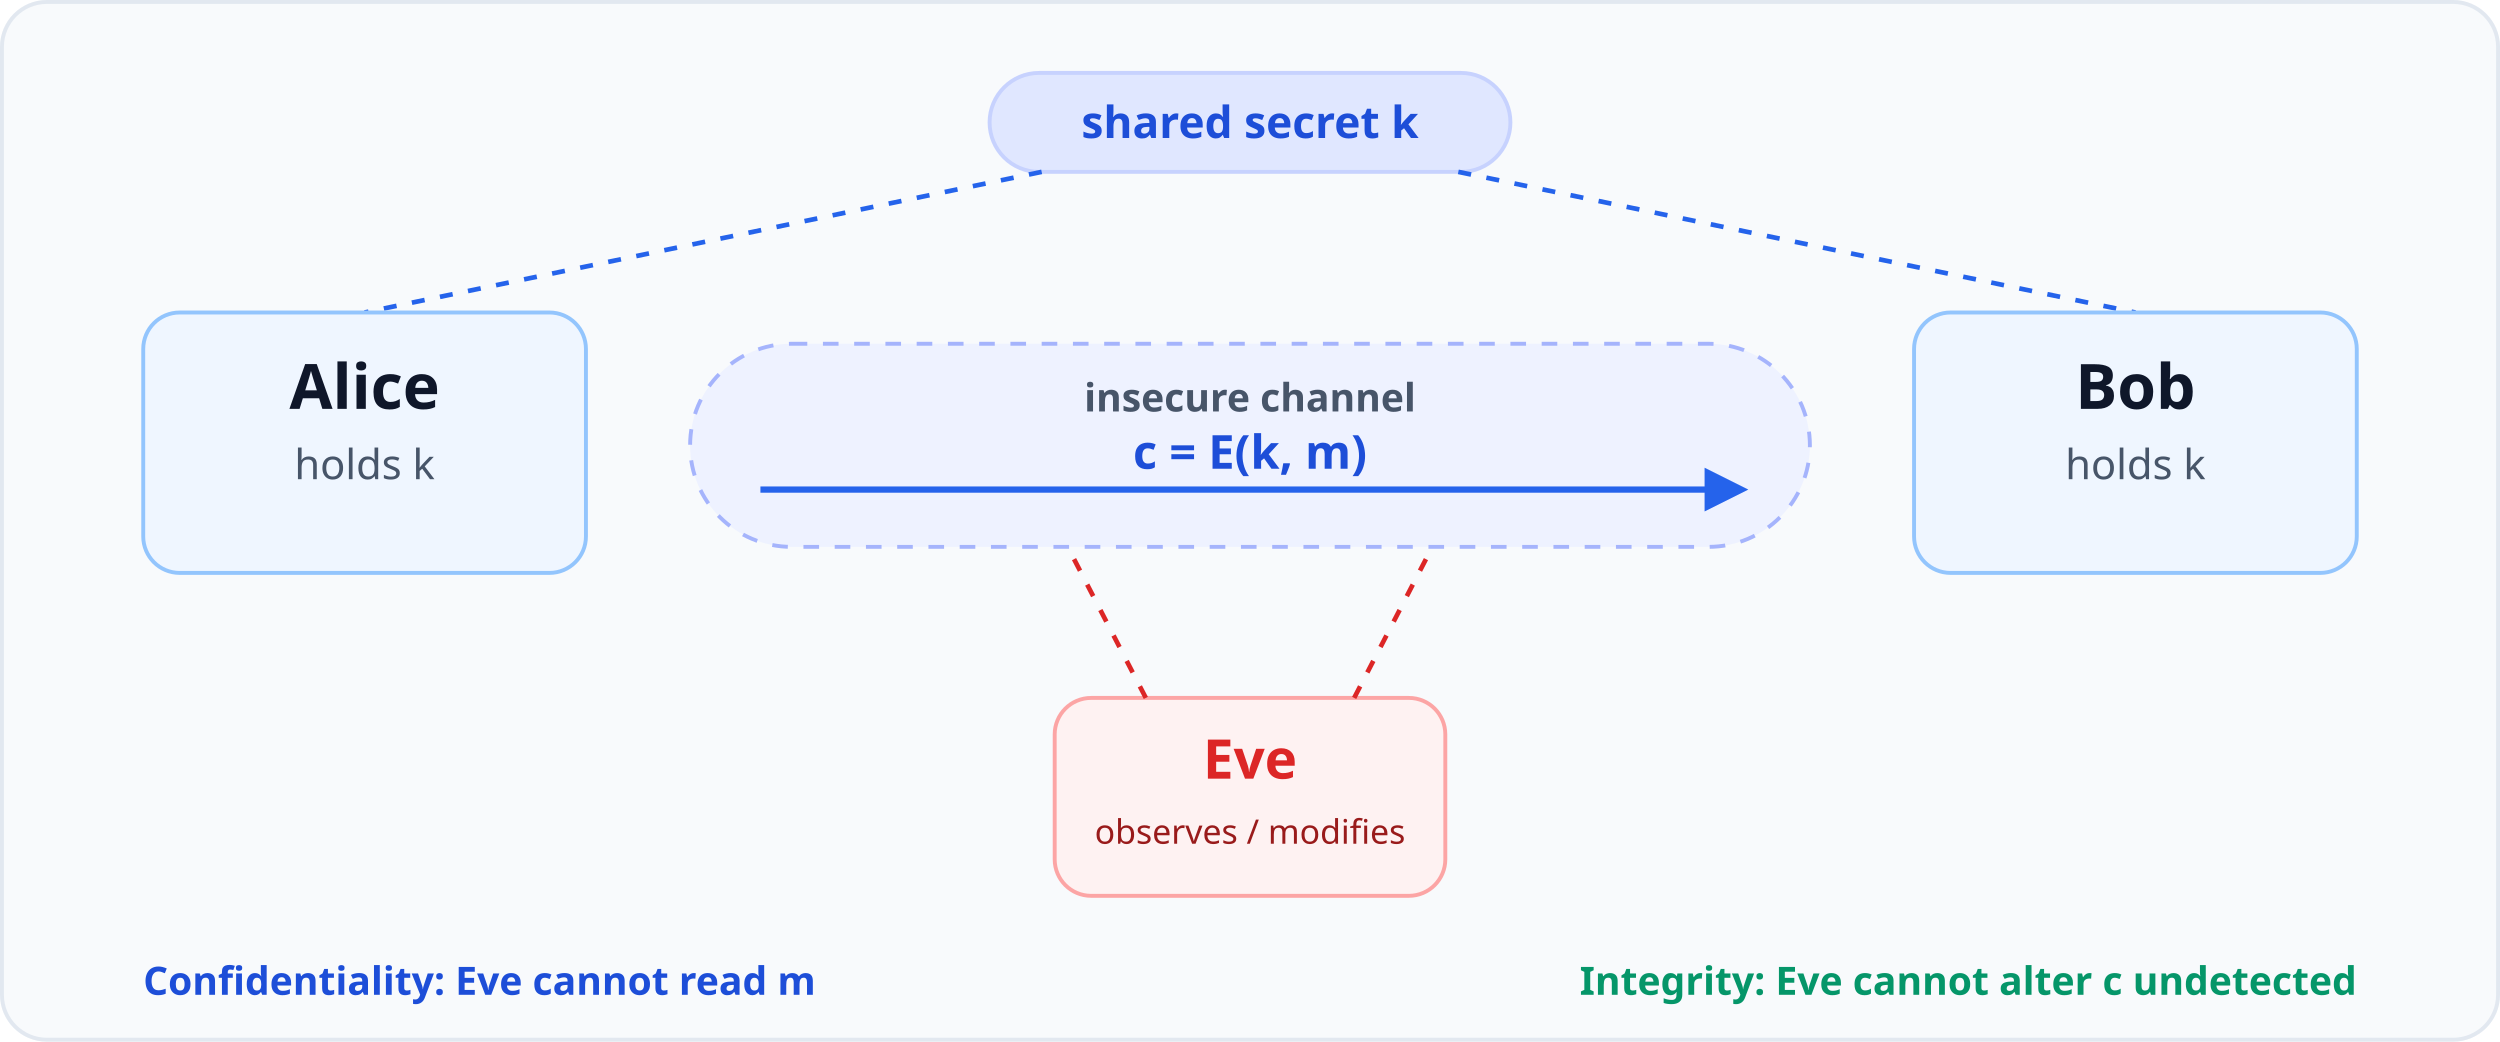
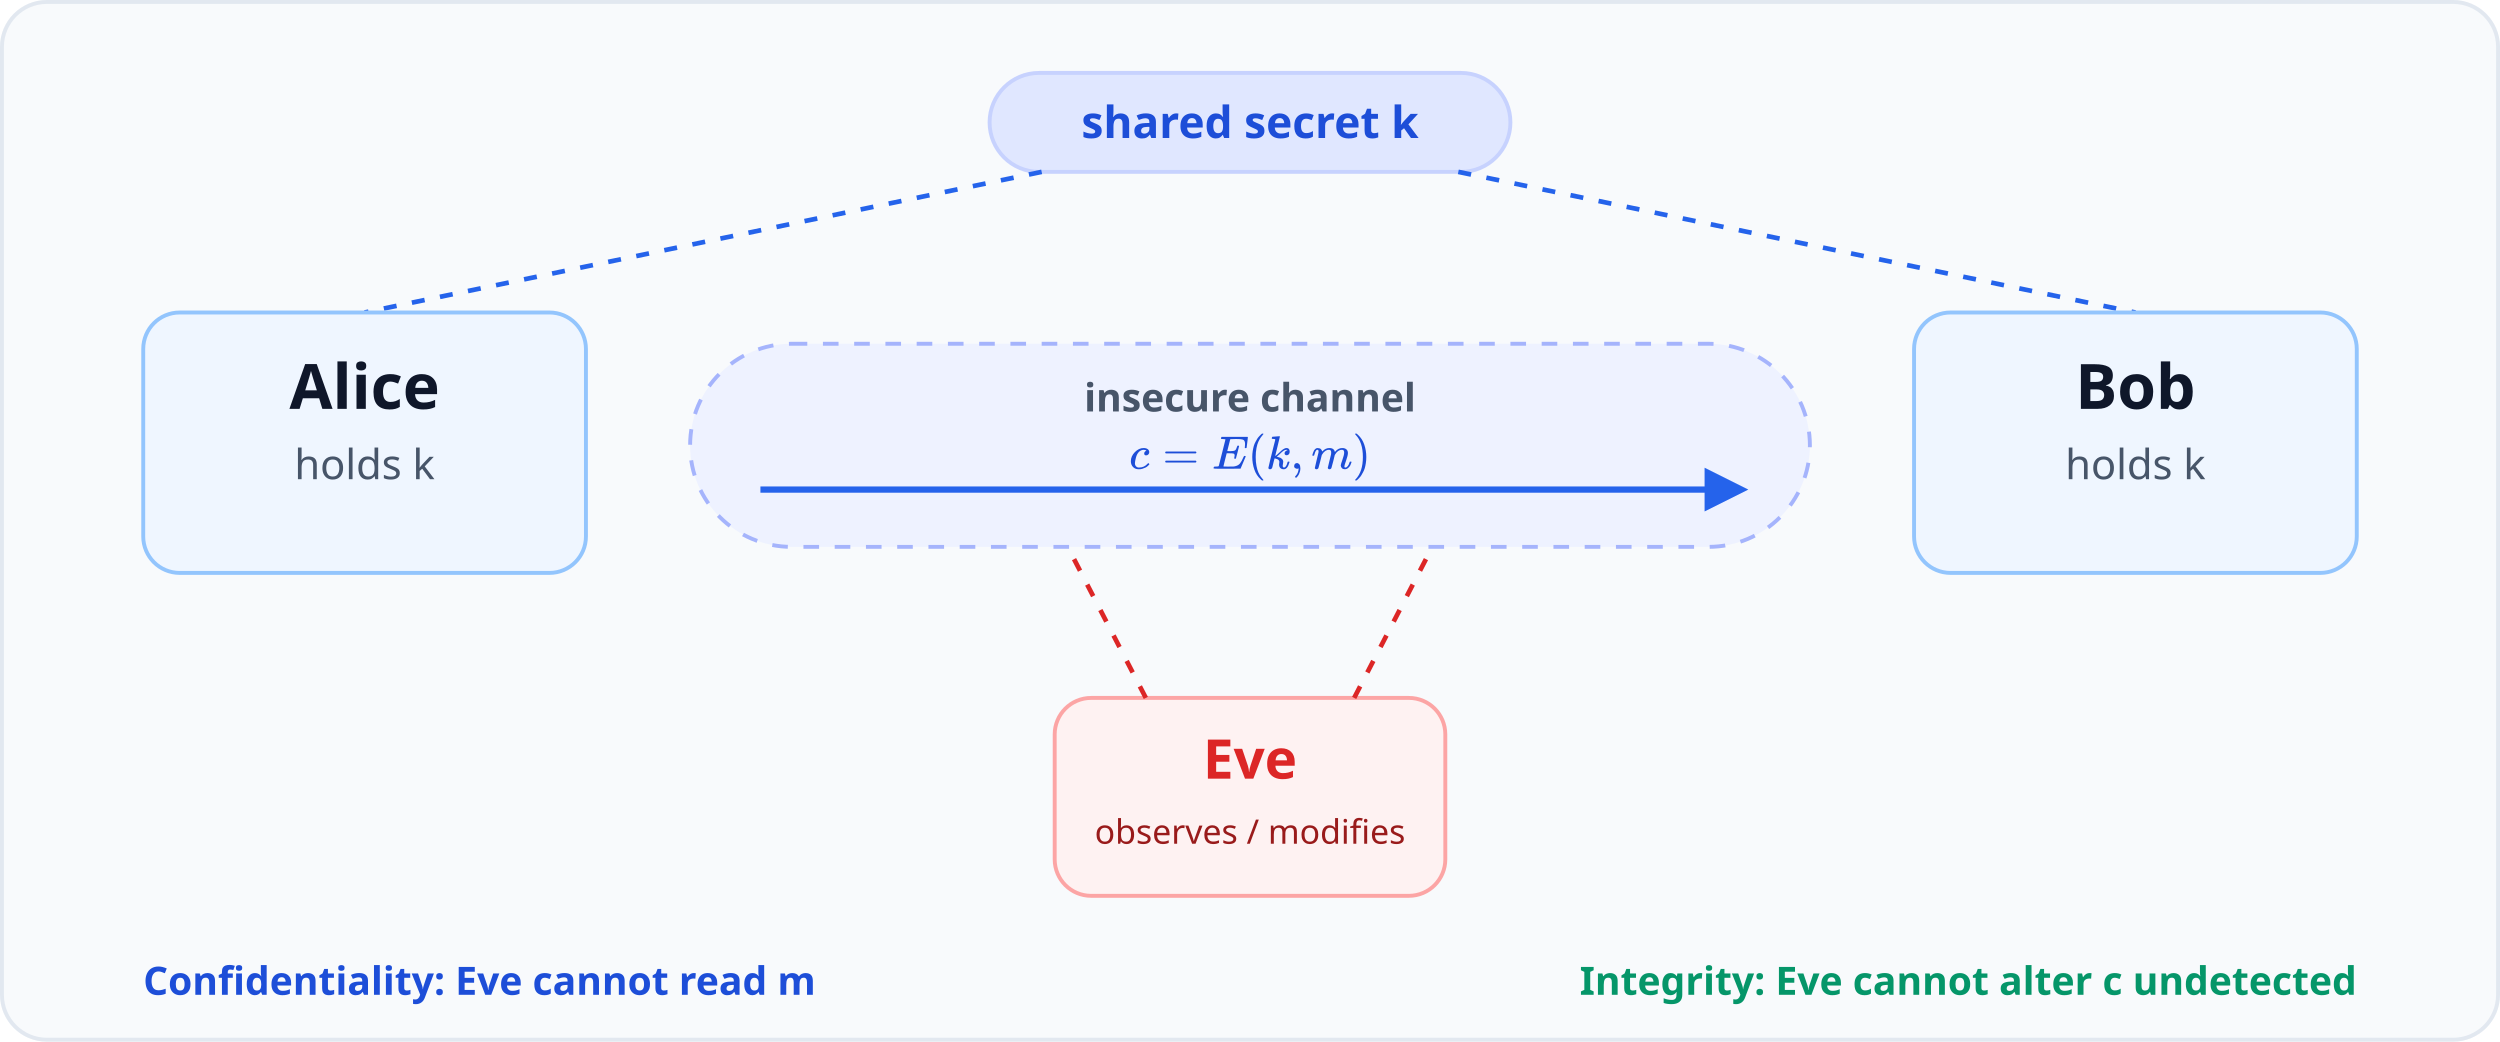
- <svg xmlns="http://www.w3.org/2000/svg" viewBox="0 0 960 400" width="960" height="400" role="img" aria-labelledby="t d" font-family="'IBM Plex Sans', sans-serif">
+ <svg xmlns="http://www.w3.org/2000/svg" xmlns:xlink="http://www.w3.org/1999/xlink" viewBox="0 0 960 400" width="960" height="400" role="img" aria-labelledby="t d" font-family="'IBM Plex Sans', sans-serif">
  <defs>
    <marker id="arrowBlue" viewBox="0 0 10 10" refX="8" refY="5" markerWidth="7" markerHeight="7" orient="auto-start-reverse">
      <path d="M 0 0 L 10 5 L 0 10 z" fill="#2563eb" />
    </marker>
    <marker id="arrowRed" viewBox="0 0 10 10" refX="8" refY="5" markerWidth="7" markerHeight="7" orient="auto-start-reverse">
      <path d="M 0 0 L 10 5 L 0 10 z" fill="#dc2626" />
    </marker>
    <marker id="arrowAmber" viewBox="0 0 10 10" refX="8" refY="5" markerWidth="7" markerHeight="7" orient="auto-start-reverse">
      <path d="M 0 0 L 10 5 L 0 10 z" fill="#d97706" />
    </marker>
    <marker id="arrowGray" viewBox="0 0 10 10" refX="8" refY="5" markerWidth="7" markerHeight="7" orient="auto-start-reverse">
      <path d="M 0 0 L 10 5 L 0 10 z" fill="#64748b" />
    </marker>
    <marker id="arrowGreen" viewBox="0 0 10 10" refX="8" refY="5" markerWidth="7" markerHeight="7" orient="auto-start-reverse">
      <path d="M 0 0 L 10 5 L 0 10 z" fill="#059669" />
    </marker>
  </defs>
  <rect width="960" height="400" rx="18" fill="#f8fafc" />
  <rect x="0.75" y="0.75" width="958.5" height="398.5" rx="17.25" fill="none" stroke="#e2e8f0" stroke-width="1.5" />
  <rect x="380" y="28" width="200" height="38" rx="19" fill="#e0e7ff" stroke="#c7d2fe" stroke-width="1.5" />
  <text x="480" y="53" font-size="17" fill="#1d4ed8" text-anchor="middle" font-weight="700">shared secret  k</text>
  <line x1="400" y1="66" x2="140" y2="120" stroke="#2563eb" stroke-width="1.8" stroke-dasharray="5 6" />
  <line x1="560" y1="66" x2="820" y2="120" stroke="#2563eb" stroke-width="1.8" stroke-dasharray="5 6" />
  <rect x="55" y="120" width="170" height="100" rx="14" fill="#eff6ff" stroke="#93c5fd" stroke-width="1.5" />
  <text x="140" y="157" font-size="24" fill="#0f172a" text-anchor="middle" font-weight="700">Alice</text>
  <text x="140" y="184" font-size="16" fill="#475569" text-anchor="middle" font-weight="400">holds  k</text>
  <rect x="735" y="120" width="170" height="100" rx="14" fill="#eff6ff" stroke="#93c5fd" stroke-width="1.5" />
  <text x="820" y="157" font-size="24" fill="#0f172a" text-anchor="middle" font-weight="700">Bob</text>
  <text x="820" y="184" font-size="16" fill="#475569" text-anchor="middle" font-weight="400">holds  k</text>
  <rect x="265" y="132" width="430" height="78" rx="39" fill="#eef2ff" stroke="#a5b4fc" stroke-width="1.5" stroke-dasharray="6 6" />
  <text x="480" y="158" font-size="15" fill="#475569" text-anchor="middle" font-weight="600">insecure channel</text>
  <line x1="292" y1="188" x2="668" y2="188" stroke="#2563eb" stroke-width="2.4" marker-end="url(#arrowBlue)" />
-   <text x="480" y="180" font-size="18" fill="#1d4ed8" text-anchor="middle" font-weight="600">c = E(k, m)</text>
+   <g role="img" aria-label="c = E(k, m)" data-tex="c = E(k, m)" transform="translate(433.63 180) scale(0.018)">
+     <defs>
+       <path id="MJX-6-TEX-I-1D450" d="M34 159Q34 268 120 355T306 442Q362 442 394 418T427 355Q427 326 408 306T360 285Q341 285 330 295T319 325T330 359T352 380T366 386H367Q367 388 361 392T340 400T306 404Q276 404 249 390Q228 381 206 359Q162 315 142 235T121 119Q121 73 147 50Q169 26 205 26H209Q321 26 394 111Q403 121 406 121Q410 121 419 112T429 98T420 83T391 55T346 25T282 0T202 -11Q127 -11 81 37T34 159Z" />
+       <path id="MJX-6-TEX-N-3D" d="M56 347Q56 360 70 367H707Q722 359 722 347Q722 336 708 328L390 327H72Q56 332 56 347ZM56 153Q56 168 72 173H708Q722 163 722 153Q722 140 707 133H70Q56 140 56 153Z" />
+       <path id="MJX-6-TEX-I-1D438" d="M492 213Q472 213 472 226Q472 230 477 250T482 285Q482 316 461 323T364 330H312Q311 328 277 192T243 52Q243 48 254 48T334 46Q428 46 458 48T518 61Q567 77 599 117T670 248Q680 270 683 272Q690 274 698 274Q718 274 718 261Q613 7 608 2Q605 0 322 0H133Q31 0 31 11Q31 13 34 25Q38 41 42 43T65 46Q92 46 125 49Q139 52 144 61Q146 66 215 342T285 622Q285 629 281 629Q273 632 228 634H197Q191 640 191 642T193 659Q197 676 203 680H757Q764 676 764 669Q764 664 751 557T737 447Q735 440 717 440H705Q698 445 698 453L701 476Q704 500 704 528Q704 558 697 578T678 609T643 625T596 632T532 634H485Q397 633 392 631Q388 629 386 622Q385 619 355 499T324 377Q347 376 372 376H398Q464 376 489 391T534 472Q538 488 540 490T557 493Q562 493 565 493T570 492T572 491T574 487T577 483L544 351Q511 218 508 216Q505 213 492 213Z" />
+       <path id="MJX-6-TEX-N-28" d="M94 250Q94 319 104 381T127 488T164 576T202 643T244 695T277 729T302 750H315H319Q333 750 333 741Q333 738 316 720T275 667T226 581T184 443T167 250T184 58T225 -81T274 -167T316 -220T333 -241Q333 -250 318 -250H315H302L274 -226Q180 -141 137 -14T94 250Z" />
+       <path id="MJX-6-TEX-I-1D458" d="M121 647Q121 657 125 670T137 683Q138 683 209 688T282 694Q294 694 294 686Q294 679 244 477Q194 279 194 272Q213 282 223 291Q247 309 292 354T362 415Q402 442 438 442Q468 442 485 423T503 369Q503 344 496 327T477 302T456 291T438 288Q418 288 406 299T394 328Q394 353 410 369T442 390L458 393Q446 405 434 405H430Q398 402 367 380T294 316T228 255Q230 254 243 252T267 246T293 238T320 224T342 206T359 180T365 147Q365 130 360 106T354 66Q354 26 381 26Q429 26 459 145Q461 153 479 153H483Q499 153 499 144Q499 139 496 130Q455 -11 378 -11Q333 -11 305 15T277 90Q277 108 280 121T283 145Q283 167 269 183T234 206T200 217T182 220H180Q168 178 159 139T145 81T136 44T129 20T122 7T111 -2Q98 -11 83 -11Q66 -11 57 -1T48 16Q48 26 85 176T158 471L195 616Q196 629 188 632T149 637H144Q134 637 131 637T124 640T121 647Z" />
+       <path id="MJX-6-TEX-N-2C" d="M78 35T78 60T94 103T137 121Q165 121 187 96T210 8Q210 -27 201 -60T180 -117T154 -158T130 -185T117 -194Q113 -194 104 -185T95 -172Q95 -168 106 -156T131 -126T157 -76T173 -3V9L172 8Q170 7 167 6T161 3T152 1T140 0Q113 0 96 17Z" />
+       <path id="MJX-6-TEX-I-1D45A" d="M21 287Q22 293 24 303T36 341T56 388T88 425T132 442T175 435T205 417T221 395T229 376L231 369Q231 367 232 367L243 378Q303 442 384 442Q401 442 415 440T441 433T460 423T475 411T485 398T493 385T497 373T500 364T502 357L510 367Q573 442 659 442Q713 442 746 415T780 336Q780 285 742 178T704 50Q705 36 709 31T724 26Q752 26 776 56T815 138Q818 149 821 151T837 153Q857 153 857 145Q857 144 853 130Q845 101 831 73T785 17T716 -10Q669 -10 648 17T627 73Q627 92 663 193T700 345Q700 404 656 404H651Q565 404 506 303L499 291L466 157Q433 26 428 16Q415 -11 385 -11Q372 -11 364 -4T353 8T350 18Q350 29 384 161L420 307Q423 322 423 345Q423 404 379 404H374Q288 404 229 303L222 291L189 157Q156 26 151 16Q138 -11 108 -11Q95 -11 87 -5T76 7T74 17Q74 30 112 181Q151 335 151 342Q154 357 154 369Q154 405 129 405Q107 405 92 377T69 316T57 280Q55 278 41 278H27Q21 284 21 287Z" />
+       <path id="MJX-6-TEX-N-29" d="M60 749L64 750Q69 750 74 750H86L114 726Q208 641 251 514T294 250Q294 182 284 119T261 12T224 -76T186 -143T145 -194T113 -227T90 -246Q87 -249 86 -250H74Q66 -250 63 -250T58 -247T55 -238Q56 -237 66 -225Q221 -64 221 250T66 725Q56 737 55 738Q55 746 60 749Z" />
+     </defs>
+     <g stroke="#1d4ed8" fill="#1d4ed8" stroke-width="0" transform="scale(1,-1)">
+       <g data-mml-node="math">
+         <g data-mml-node="mi">
+           <use data-c="1D450" xlink:href="#MJX-6-TEX-I-1D450" />
+         </g>
+         <g data-mml-node="mo" transform="translate(710.8,0)">
+           <use data-c="3D" xlink:href="#MJX-6-TEX-N-3D" />
+         </g>
+         <g data-mml-node="mi" transform="translate(1766.6,0)">
+           <use data-c="1D438" xlink:href="#MJX-6-TEX-I-1D438" />
+         </g>
+         <g data-mml-node="mo" transform="translate(2530.6,0)">
+           <use data-c="28" xlink:href="#MJX-6-TEX-N-28" />
+         </g>
+         <g data-mml-node="mi" transform="translate(2919.6,0)">
+           <use data-c="1D458" xlink:href="#MJX-6-TEX-I-1D458" />
+         </g>
+         <g data-mml-node="mo" transform="translate(3440.6,0)">
+           <use data-c="2C" xlink:href="#MJX-6-TEX-N-2C" />
+         </g>
+         <g data-mml-node="mi" transform="translate(3885.2,0)">
+           <use data-c="1D45A" xlink:href="#MJX-6-TEX-I-1D45A" />
+         </g>
+         <g data-mml-node="mo" transform="translate(4763.2,0)">
+           <use data-c="29" xlink:href="#MJX-6-TEX-N-29" />
+         </g>
+       </g>
+     </g>
+   </g>
  <rect x="405" y="268" width="150" height="76" rx="14" fill="#fef2f2" stroke="#fca5a5" stroke-width="1.5" />
  <text x="480" y="299" font-size="21" fill="#dc2626" text-anchor="middle" font-weight="700">Eve</text>
  <text x="480" y="324" font-size="13" fill="#991b1b" text-anchor="middle" font-weight="400">observes / modifies</text>
  <line x1="440" y1="268" x2="410" y2="210" stroke="#dc2626" stroke-width="1.8" stroke-dasharray="5 6" />
  <line x1="520" y1="268" x2="550" y2="210" stroke="#dc2626" stroke-width="1.8" stroke-dasharray="5 6" />
  <text x="55" y="382" font-size="15" fill="#1d4ed8" text-anchor="start" font-weight="600">Confidentiality: Eve cannot read  m</text>
  <text x="905" y="382" font-size="15" fill="#059669" text-anchor="end" font-weight="600">Integrity: Eve cannot alter  c  undetected</text>
</svg>
